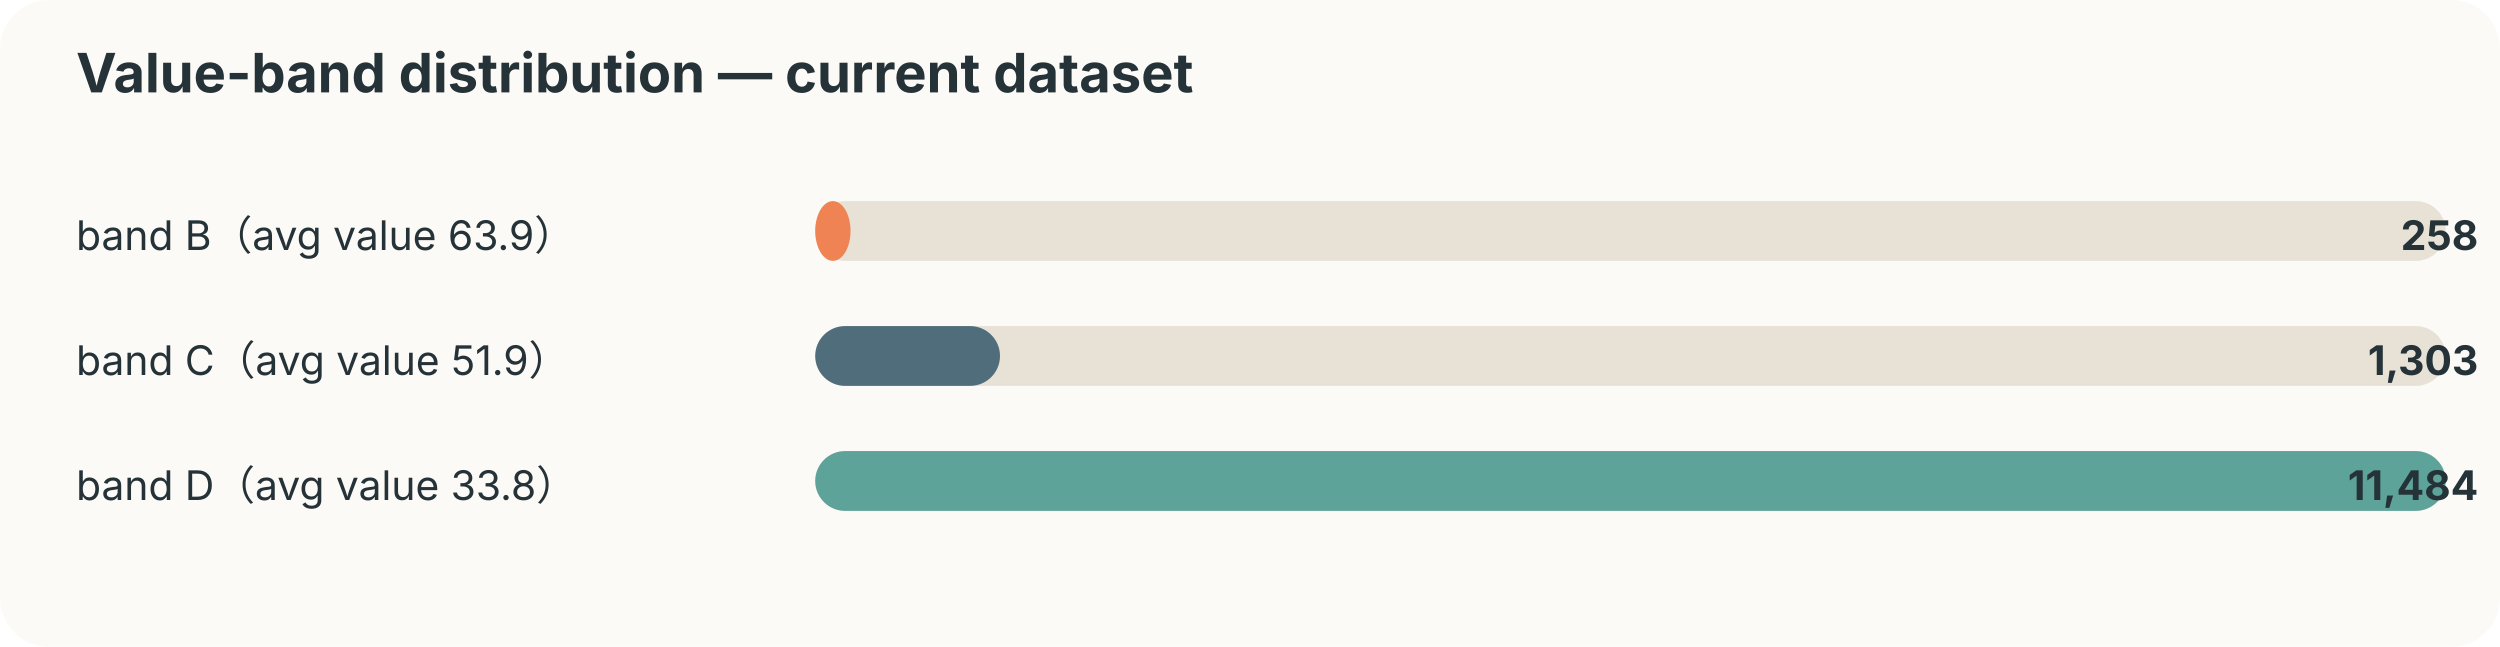
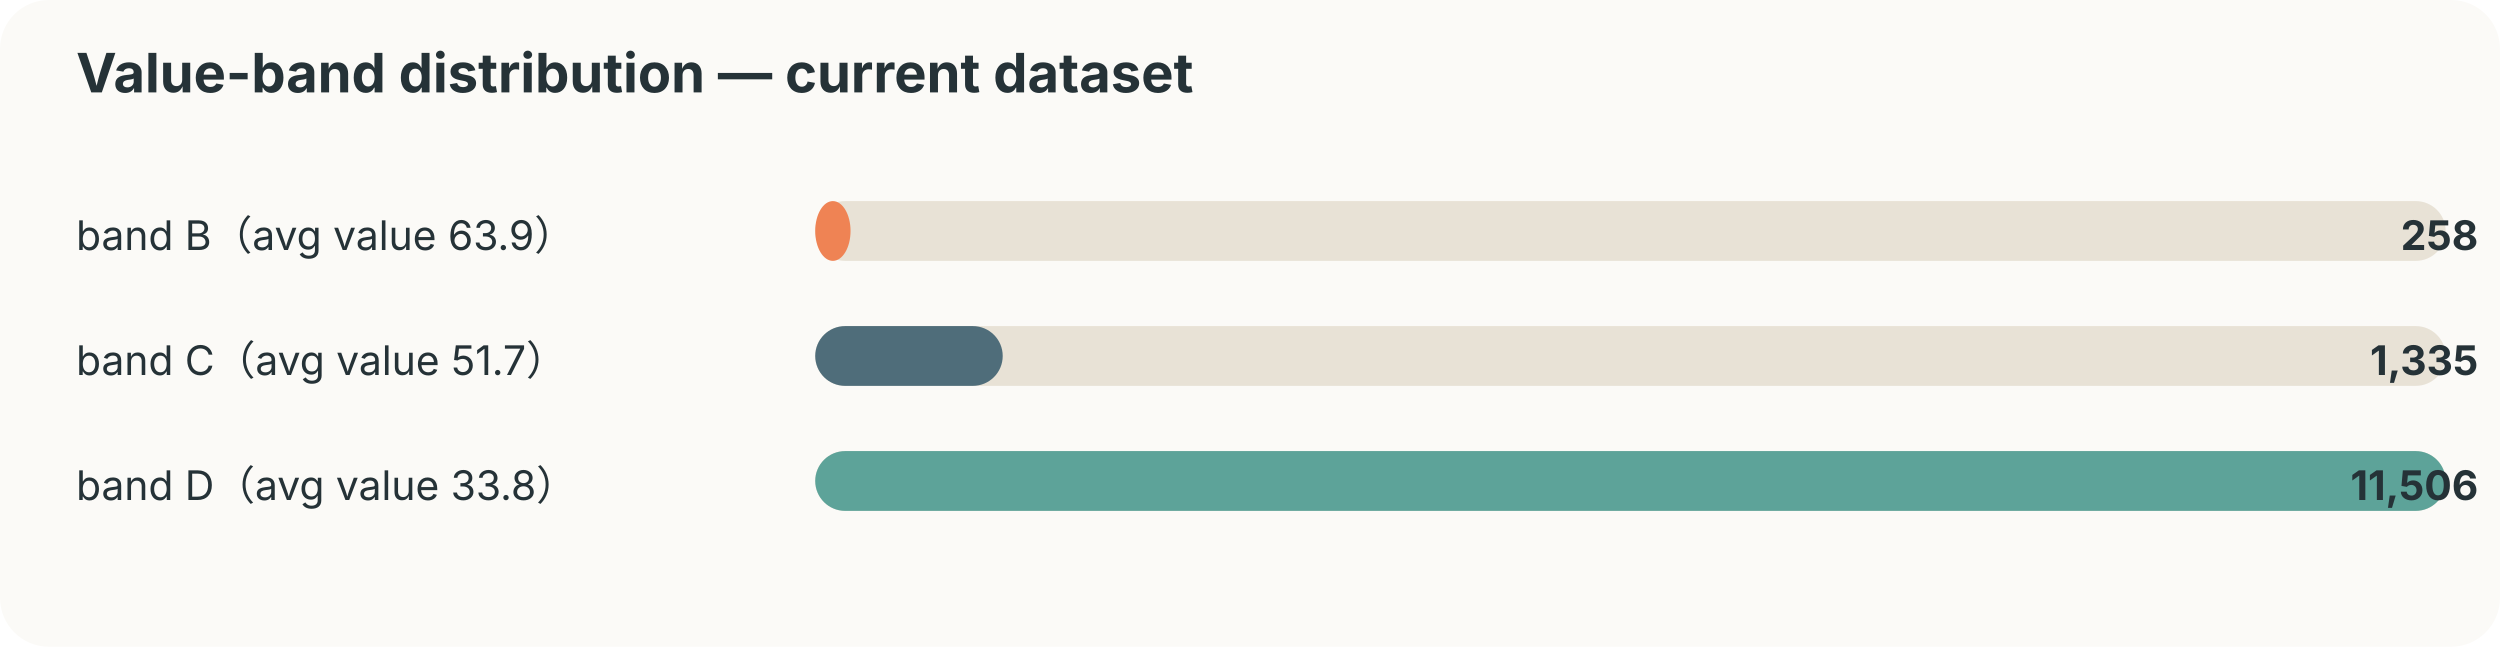
<svg xmlns="http://www.w3.org/2000/svg" width="920" height="238" viewBox="0 0 920 238">
  <style>text{font-family:-apple-system,BlinkMacSystemFont,"Segoe UI",sans-serif;fill:#253237} .muted{fill:#6b7a80;font-size:12px}</style>
  <rect width="100%" height="100%" rx="18" fill="#fbfaf7" />
  <text x="28" y="34" font-size="20" font-weight="700">Value-band distribution — current dataset</text>
  <text x="28" y="92" font-size="15">band B（avg value 63.9）</text>
  <rect x="300" y="74" width="600" height="22" rx="11" fill="#e8e2d6" />
  <rect x="300" y="74" width="13" height="22" rx="11" fill="#ef8354" />
  <text x="912" y="92" text-anchor="end" font-size="15" font-weight="700">258</text>
-   <text x="28" y="138" font-size="15">band C（avg value 51.9）</text>
+   <text x="28" y="138" font-size="15">band C（avg value 51.7）</text>
  <rect x="300" y="120" width="600" height="22" rx="11" fill="#e8e2d6" />
-   <rect x="300" y="120" width="68" height="22" rx="11" fill="#4f6d7a" />
-   <text x="912" y="138" text-anchor="end" font-size="15" font-weight="700">1,303</text>
+   <rect x="300" y="120" width="69" height="22" rx="11" fill="#4f6d7a" />
+   <text x="912" y="138" text-anchor="end" font-size="15" font-weight="700">1,335</text>
  <text x="28" y="184" font-size="15">band D（avg value 33.8）</text>
  <rect x="300" y="166" width="600" height="22" rx="11" fill="#e8e2d6" />
  <rect x="300" y="166" width="600" height="22" rx="11" fill="#5da399" />
-   <text x="912" y="184" text-anchor="end" font-size="15" font-weight="700">11,484</text>
+   <text x="912" y="184" text-anchor="end" font-size="15" font-weight="700">11,506</text>
</svg>
